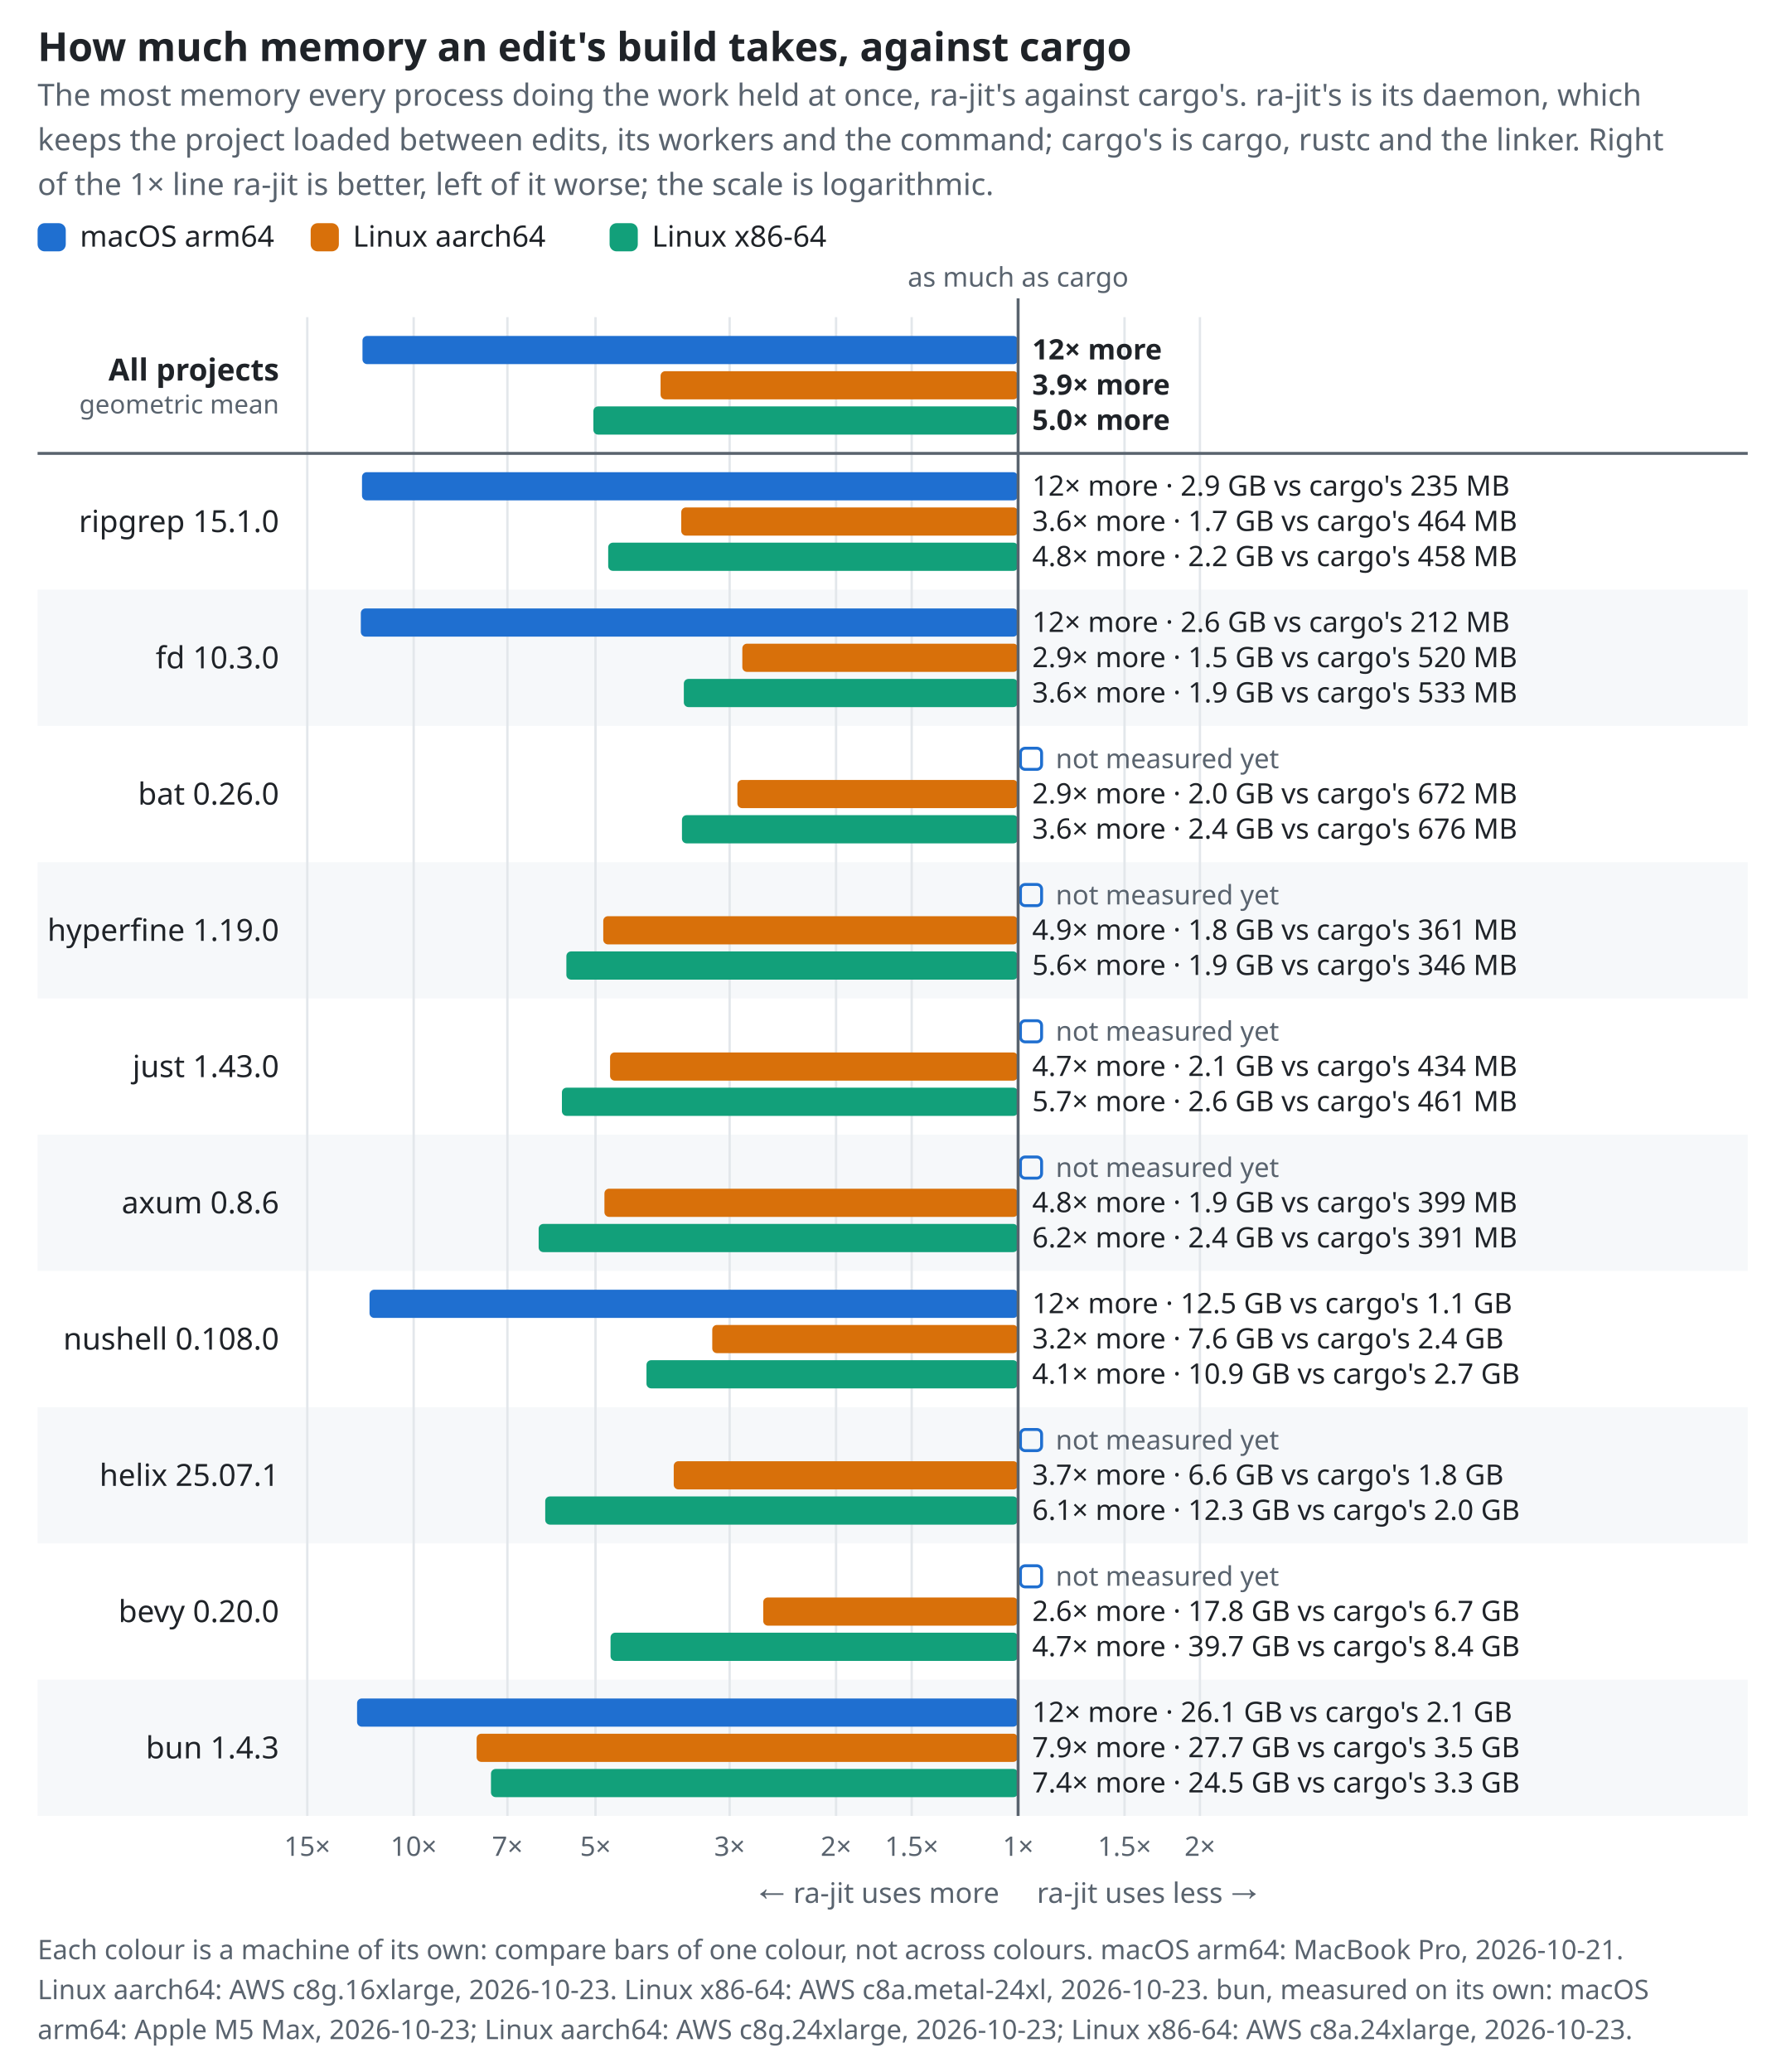
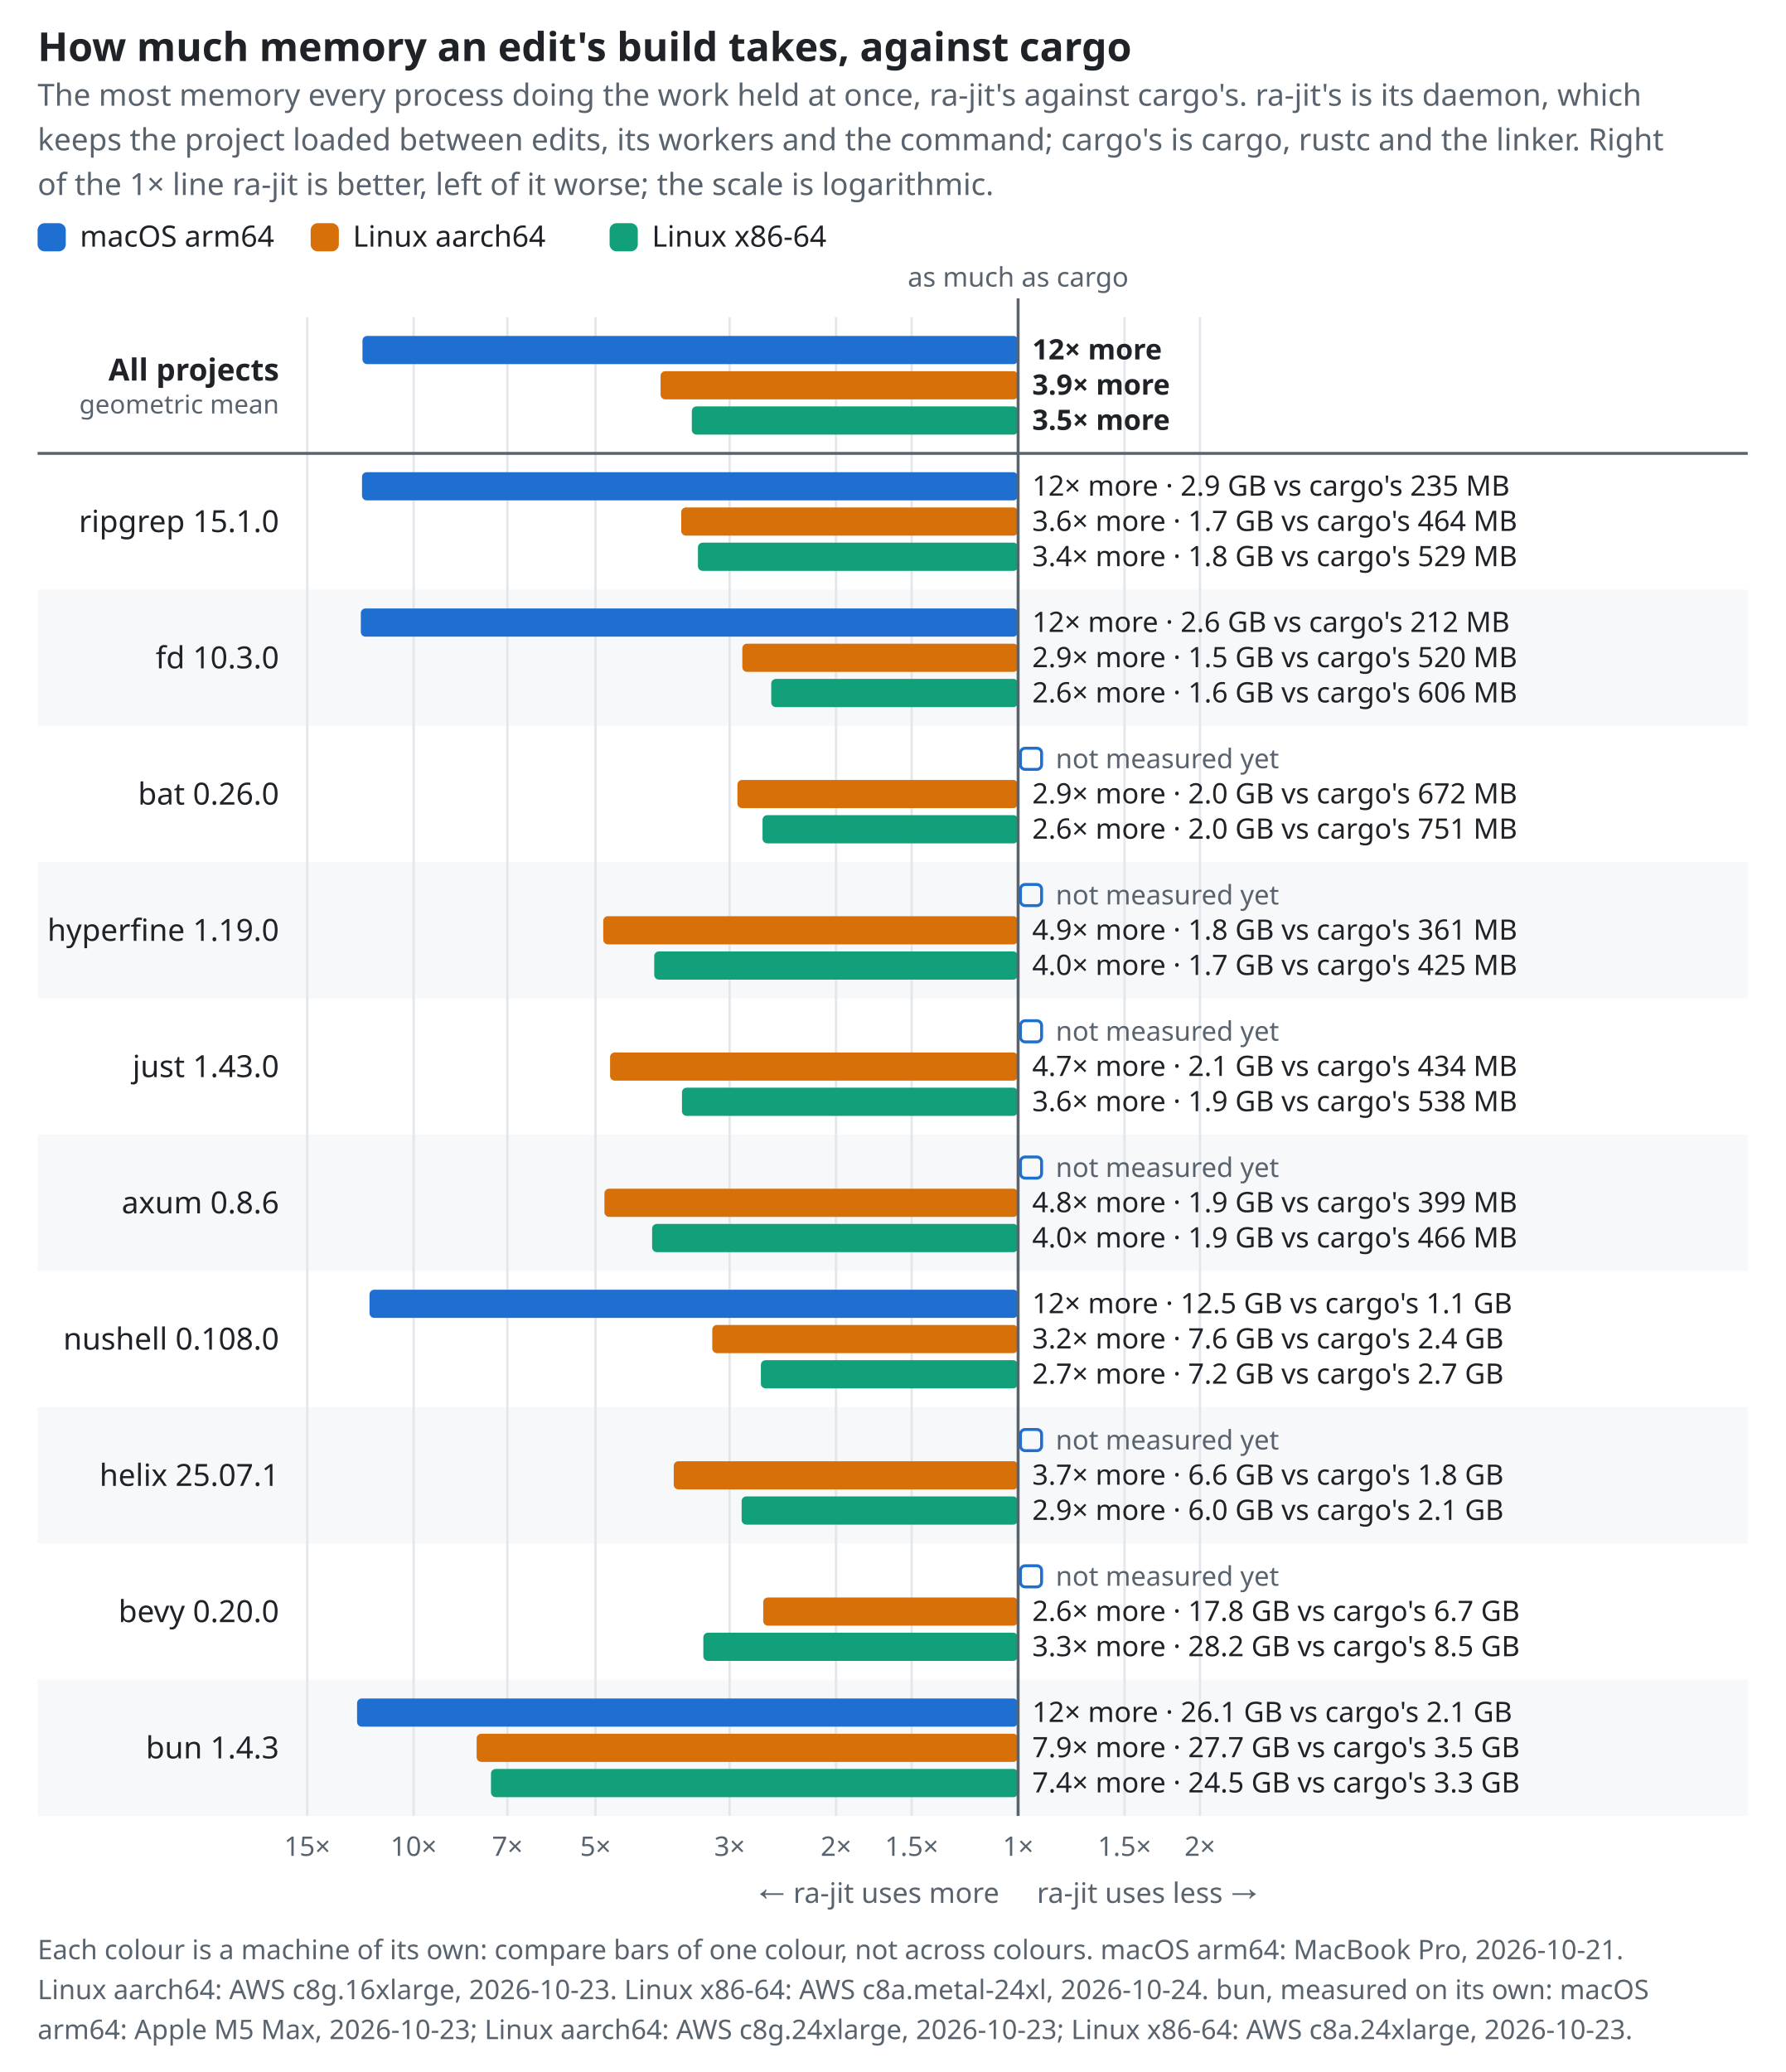
<svg xmlns="http://www.w3.org/2000/svg" width="760" height="882" viewBox="0 0 760 882" role="img" aria-label="How much memory an edit's build takes, against cargo">
  <style>text{font-family:-apple-system, BlinkMacSystemFont, 'Segoe UI', 'Noto Sans', Helvetica, Arial, sans-serif;fill:#1f2328}.d{fill:#59636e}.b{font-weight:600}.v{font-variant-numeric:tabular-nums}.g{stroke:#e3e7eb}.r{stroke:#59636e;stroke-width:1.25}.z{fill:#f6f8fa}.o{fill:none;stroke-width:1.25}.p0{fill:#1f6fd0}.w0{stroke:#1f6fd0}.p1{fill:#d8700a}.w1{stroke:#d8700a}.p2{fill:#12a07a}.w2{stroke:#12a07a}</style>
  <text x="16" y="26" font-size="17" class="b">How much memory an edit's build takes, against cargo</text>
  <text x="16" y="45" font-size="13" class="d">The most memory every process doing the work held at once, ra-jit's against cargo's. ra-jit's is its daemon, which</text>
  <text x="16" y="64" font-size="13" class="d">keeps the project loaded between edits, its workers and the command; cargo's is cargo, rustc and the linker. Right</text>
  <text x="16" y="83" font-size="13" class="d">of the 1× line ra-jit is better, left of it worse; the scale is logarithmic.</text>
  <rect x="16" y="95" width="12" height="12" rx="3" class="p0" />
  <text x="34" y="105" font-size="12.5">macOS arm64</text>
  <rect x="132.25" y="95" width="12" height="12" rx="3" class="p1" />
  <text x="150.2" y="105" font-size="12.5">Linux aarch64</text>
  <rect x="259.5" y="95" width="12" height="12" rx="3" class="p2" />
  <text x="277.5" y="105" font-size="12.5">Linux x86-64</text>
  <rect x="16" y="715" width="728" height="58" class="z" />
  <rect x="16" y="599" width="728" height="58" class="z" />
  <rect x="16" y="483" width="728" height="58" class="z" />
  <rect x="16" y="367" width="728" height="58" class="z" />
  <rect x="16" y="251" width="728" height="58" class="z" />
  <line x1="130.8" y1="135" x2="130.8" y2="773" class="g" />
  <line x1="176.1" y1="135" x2="176.1" y2="773" class="g" />
  <line x1="216" y1="135" x2="216" y2="773" class="g" />
  <line x1="253.5" y1="135" x2="253.5" y2="773" class="g" />
  <line x1="310.6" y1="135" x2="310.6" y2="773" class="g" />
  <line x1="355.9" y1="135" x2="355.9" y2="773" class="g" />
  <line x1="388.1" y1="135" x2="388.1" y2="773" class="g" />
  <line x1="433.4" y1="135" x2="433.4" y2="773" class="g" />
  <line x1="478.7" y1="135" x2="478.7" y2="773" class="g" />
  <line x1="510.8" y1="135" x2="510.8" y2="773" class="g" />
  <line x1="16" y1="193" x2="744" y2="193" class="r" />
  <rect x="154.3" y="143" width="279.1" height="12" rx="2" class="p0" />
  <rect x="281.2" y="158" width="152.2" height="12" rx="2" class="p1" />
-   <rect x="252.6" y="173" width="180.7" height="12" rx="2" class="p2" />
+   <rect x="294.5" y="173" width="138.9" height="12" rx="2" class="p2" />
  <rect x="154.1" y="201" width="279.2" height="12" rx="2" class="p0" />
  <rect x="290" y="216" width="143.4" height="12" rx="2" class="p1" />
-   <rect x="258.9" y="231" width="174.5" height="12" rx="2" class="p2" />
+   <rect x="297.1" y="231" width="136.3" height="12" rx="2" class="p2" />
  <rect x="153.6" y="259" width="279.7" height="12" rx="2" class="p0" />
  <rect x="316" y="274" width="117.4" height="12" rx="2" class="p1" />
-   <rect x="291.1" y="289" width="142.2" height="12" rx="2" class="p2" />
+   <rect x="328.3" y="289" width="105.1" height="12" rx="2" class="p2" />
  <rect x="434.4" y="318.5" width="9" height="9" rx="2" class="o w0" />
  <rect x="313.9" y="332" width="119.4" height="12" rx="2" class="p1" />
-   <rect x="290.3" y="347" width="143.1" height="12" rx="2" class="p2" />
+   <rect x="324.6" y="347" width="108.8" height="12" rx="2" class="p2" />
  <rect x="434.4" y="376.5" width="9" height="9" rx="2" class="o w0" />
  <rect x="256.8" y="390" width="176.5" height="12" rx="2" class="p1" />
-   <rect x="241.1" y="405" width="192.2" height="12" rx="2" class="p2" />
+   <rect x="278.5" y="405" width="154.8" height="12" rx="2" class="p2" />
  <rect x="434.4" y="434.5" width="9" height="9" rx="2" class="o w0" />
  <rect x="259.7" y="448" width="173.6" height="12" rx="2" class="p1" />
-   <rect x="239.2" y="463" width="194.2" height="12" rx="2" class="p2" />
+   <rect x="290.3" y="463" width="143" height="12" rx="2" class="p2" />
  <rect x="434.4" y="492.5" width="9" height="9" rx="2" class="o w0" />
  <rect x="257.3" y="506" width="176.1" height="12" rx="2" class="p1" />
-   <rect x="229.3" y="521" width="204" height="12" rx="2" class="p2" />
+   <rect x="277.6" y="521" width="155.8" height="12" rx="2" class="p2" />
  <rect x="157.3" y="549" width="276.1" height="12" rx="2" class="p0" />
  <rect x="303.2" y="564" width="130.1" height="12" rx="2" class="p1" />
-   <rect x="275.2" y="579" width="158.1" height="12" rx="2" class="p2" />
+   <rect x="323.9" y="579" width="109.4" height="12" rx="2" class="p2" />
  <rect x="434.4" y="608.5" width="9" height="9" rx="2" class="o w0" />
  <rect x="286.8" y="622" width="146.6" height="12" rx="2" class="p1" />
-   <rect x="232.1" y="637" width="201.2" height="12" rx="2" class="p2" />
+   <rect x="315.7" y="637" width="117.6" height="12" rx="2" class="p2" />
  <rect x="434.4" y="666.5" width="9" height="9" rx="2" class="o w0" />
  <rect x="324.9" y="680" width="108.4" height="12" rx="2" class="p1" />
-   <rect x="259.9" y="695" width="173.5" height="12" rx="2" class="p2" />
+   <rect x="299.4" y="695" width="133.9" height="12" rx="2" class="p2" />
  <rect x="152" y="723" width="281.3" height="12" rx="2" class="p0" />
  <rect x="202.9" y="738" width="230.4" height="12" rx="2" class="p1" />
  <rect x="209" y="753" width="224.4" height="12" rx="2" class="p2" />
  <line x1="433.4" y1="127" x2="433.4" y2="773" class="r" />
  <text x="130.8" y="790" font-size="11.5" text-anchor="middle" class="d v">15×</text>
  <text x="176.1" y="790" font-size="11.5" text-anchor="middle" class="d v">10×</text>
  <text x="216" y="790" font-size="11.5" text-anchor="middle" class="d v">7×</text>
  <text x="253.5" y="790" font-size="11.5" text-anchor="middle" class="d v">5×</text>
  <text x="310.6" y="790" font-size="11.5" text-anchor="middle" class="d v">3×</text>
  <text x="355.9" y="790" font-size="11.5" text-anchor="middle" class="d v">2×</text>
  <text x="388.1" y="790" font-size="11.5" text-anchor="middle" class="d v">1.5×</text>
  <text x="433.4" y="790" font-size="11.5" text-anchor="middle" class="d v">1×</text>
  <text x="478.7" y="790" font-size="11.5" text-anchor="middle" class="d v">1.5×</text>
  <text x="510.8" y="790" font-size="11.5" text-anchor="middle" class="d v">2×</text>
  <text x="118.8" y="162" font-size="13" text-anchor="end" class="b">All projects</text>
  <text x="118.8" y="176" font-size="11" text-anchor="end" class="d">geometric mean</text>
  <text x="439.4" y="153" font-size="12" class="v b">12× more</text>
  <text x="439.4" y="168" font-size="12" class="v b">3.9× more</text>
-   <text x="439.4" y="183" font-size="12" class="v b">5.0× more</text>
+   <text x="439.4" y="183" font-size="12" class="v b">3.5× more</text>
  <text x="118.8" y="226.5" font-size="13" text-anchor="end">ripgrep 15.1.0</text>
  <text x="439.4" y="211" font-size="12" class="v">12× more · 2.9 GB vs cargo's 235 MB</text>
  <text x="439.4" y="226" font-size="12" class="v">3.6× more · 1.7 GB vs cargo's 464 MB</text>
-   <text x="439.4" y="241" font-size="12" class="v">4.8× more · 2.2 GB vs cargo's 458 MB</text>
+   <text x="439.4" y="241" font-size="12" class="v">3.4× more · 1.8 GB vs cargo's 529 MB</text>
  <text x="118.8" y="284.5" font-size="13" text-anchor="end">fd 10.3.0</text>
  <text x="439.4" y="269" font-size="12" class="v">12× more · 2.6 GB vs cargo's 212 MB</text>
  <text x="439.4" y="284" font-size="12" class="v">2.9× more · 1.5 GB vs cargo's 520 MB</text>
-   <text x="439.4" y="299" font-size="12" class="v">3.6× more · 1.9 GB vs cargo's 533 MB</text>
+   <text x="439.4" y="299" font-size="12" class="v">2.6× more · 1.6 GB vs cargo's 606 MB</text>
  <text x="118.8" y="342.5" font-size="13" text-anchor="end">bat 0.26.0</text>
  <text x="449.4" y="327" font-size="11.5" class="d">not measured yet</text>
  <text x="439.4" y="342" font-size="12" class="v">2.9× more · 2.0 GB vs cargo's 672 MB</text>
-   <text x="439.4" y="357" font-size="12" class="v">3.6× more · 2.4 GB vs cargo's 676 MB</text>
+   <text x="439.4" y="357" font-size="12" class="v">2.6× more · 2.0 GB vs cargo's 751 MB</text>
  <text x="118.8" y="400.5" font-size="13" text-anchor="end">hyperfine 1.19.0</text>
  <text x="449.4" y="385" font-size="11.5" class="d">not measured yet</text>
  <text x="439.4" y="400" font-size="12" class="v">4.9× more · 1.8 GB vs cargo's 361 MB</text>
-   <text x="439.4" y="415" font-size="12" class="v">5.6× more · 1.9 GB vs cargo's 346 MB</text>
+   <text x="439.4" y="415" font-size="12" class="v">4.0× more · 1.7 GB vs cargo's 425 MB</text>
  <text x="118.8" y="458.5" font-size="13" text-anchor="end">just 1.43.0</text>
  <text x="449.4" y="443" font-size="11.5" class="d">not measured yet</text>
  <text x="439.4" y="458" font-size="12" class="v">4.7× more · 2.1 GB vs cargo's 434 MB</text>
-   <text x="439.4" y="473" font-size="12" class="v">5.7× more · 2.6 GB vs cargo's 461 MB</text>
+   <text x="439.4" y="473" font-size="12" class="v">3.6× more · 1.9 GB vs cargo's 538 MB</text>
  <text x="118.8" y="516.5" font-size="13" text-anchor="end">axum 0.8.6</text>
  <text x="449.4" y="501" font-size="11.5" class="d">not measured yet</text>
  <text x="439.4" y="516" font-size="12" class="v">4.8× more · 1.9 GB vs cargo's 399 MB</text>
-   <text x="439.4" y="531" font-size="12" class="v">6.2× more · 2.4 GB vs cargo's 391 MB</text>
+   <text x="439.4" y="531" font-size="12" class="v">4.0× more · 1.9 GB vs cargo's 466 MB</text>
  <text x="118.8" y="574.5" font-size="13" text-anchor="end">nushell 0.108.0</text>
  <text x="439.4" y="559" font-size="12" class="v">12× more · 12.5 GB vs cargo's 1.1 GB</text>
  <text x="439.4" y="574" font-size="12" class="v">3.2× more · 7.6 GB vs cargo's 2.4 GB</text>
-   <text x="439.4" y="589" font-size="12" class="v">4.1× more · 10.9 GB vs cargo's 2.7 GB</text>
+   <text x="439.4" y="589" font-size="12" class="v">2.7× more · 7.2 GB vs cargo's 2.7 GB</text>
  <text x="118.8" y="632.5" font-size="13" text-anchor="end">helix 25.07.1</text>
  <text x="449.4" y="617" font-size="11.5" class="d">not measured yet</text>
  <text x="439.4" y="632" font-size="12" class="v">3.7× more · 6.6 GB vs cargo's 1.8 GB</text>
-   <text x="439.4" y="647" font-size="12" class="v">6.1× more · 12.3 GB vs cargo's 2.0 GB</text>
+   <text x="439.4" y="647" font-size="12" class="v">2.9× more · 6.0 GB vs cargo's 2.1 GB</text>
  <text x="118.8" y="690.5" font-size="13" text-anchor="end">bevy 0.20.0</text>
  <text x="449.4" y="675" font-size="11.5" class="d">not measured yet</text>
  <text x="439.4" y="690" font-size="12" class="v">2.6× more · 17.8 GB vs cargo's 6.7 GB</text>
-   <text x="439.4" y="705" font-size="12" class="v">4.7× more · 39.7 GB vs cargo's 8.4 GB</text>
+   <text x="439.4" y="705" font-size="12" class="v">3.3× more · 28.2 GB vs cargo's 8.5 GB</text>
  <text x="118.8" y="748.5" font-size="13" text-anchor="end">bun 1.4.3</text>
  <text x="439.4" y="733" font-size="12" class="v">12× more · 26.1 GB vs cargo's 2.1 GB</text>
  <text x="439.4" y="748" font-size="12" class="v">7.9× more · 27.7 GB vs cargo's 3.5 GB</text>
  <text x="439.4" y="763" font-size="12" class="v">7.4× more · 24.5 GB vs cargo's 3.3 GB</text>
  <text x="433.4" y="122" font-size="11.5" text-anchor="middle" class="d">as much as cargo</text>
  <text x="425.4" y="810" font-size="12" text-anchor="end" class="d">← ra-jit uses more</text>
  <text x="441.4" y="810" font-size="12" class="d">ra-jit uses less →</text>
  <text x="16" y="834" font-size="11.5" class="d">Each colour is a machine of its own: compare bars of one colour, not across colours. macOS arm64: MacBook Pro, 2026-10-21.</text>
-   <text x="16" y="851" font-size="11.5" class="d">Linux aarch64: AWS c8g.16xlarge, 2026-10-23. Linux x86-64: AWS c8a.metal-24xl, 2026-10-23. bun, measured on its own: macOS</text>
+   <text x="16" y="851" font-size="11.5" class="d">Linux aarch64: AWS c8g.16xlarge, 2026-10-23. Linux x86-64: AWS c8a.metal-24xl, 2026-10-24. bun, measured on its own: macOS</text>
  <text x="16" y="868" font-size="11.5" class="d">arm64: Apple M5 Max, 2026-10-23; Linux aarch64: AWS c8g.24xlarge, 2026-10-23; Linux x86-64: AWS c8a.24xlarge, 2026-10-23.</text>
</svg>
